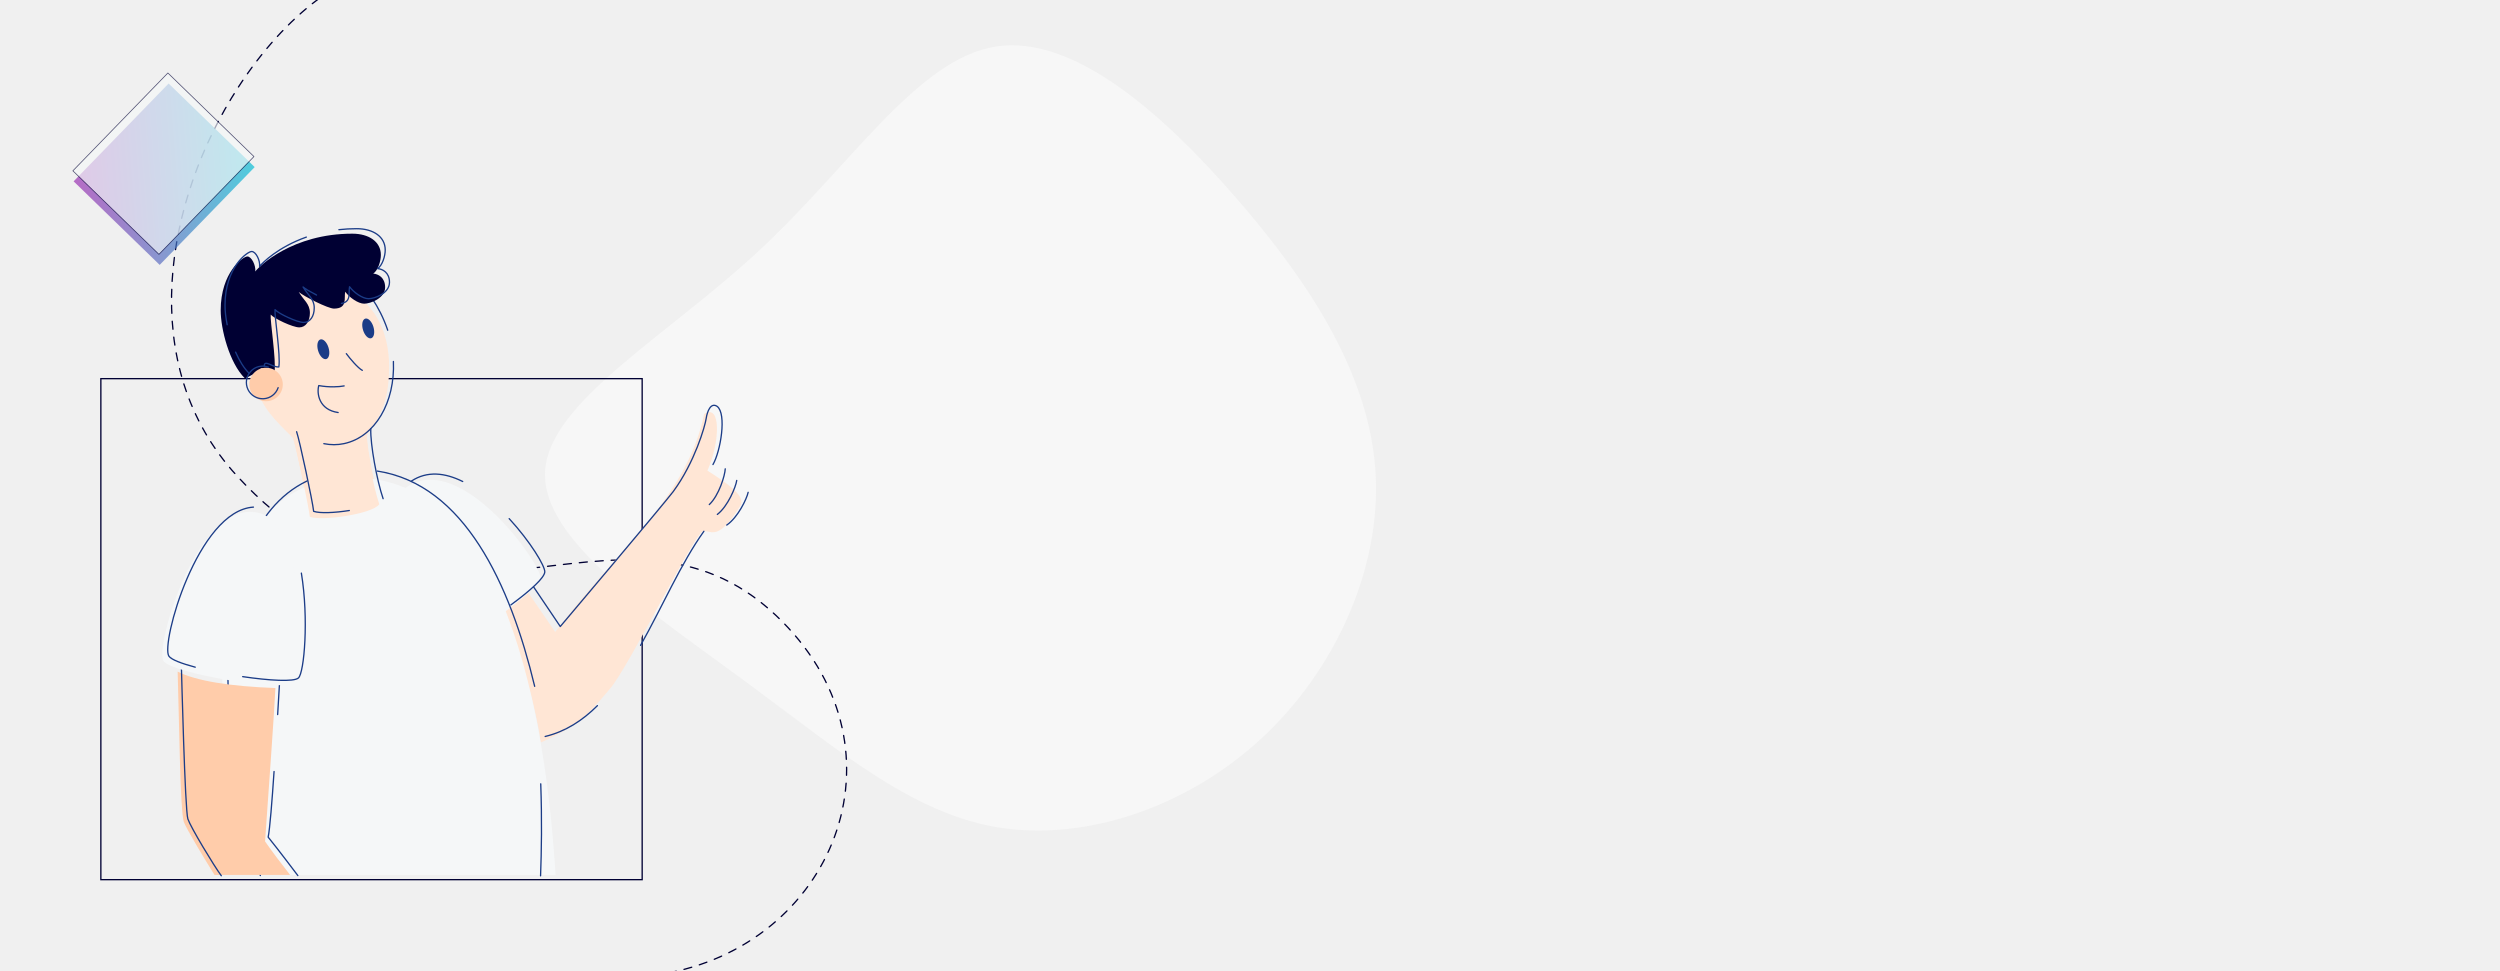
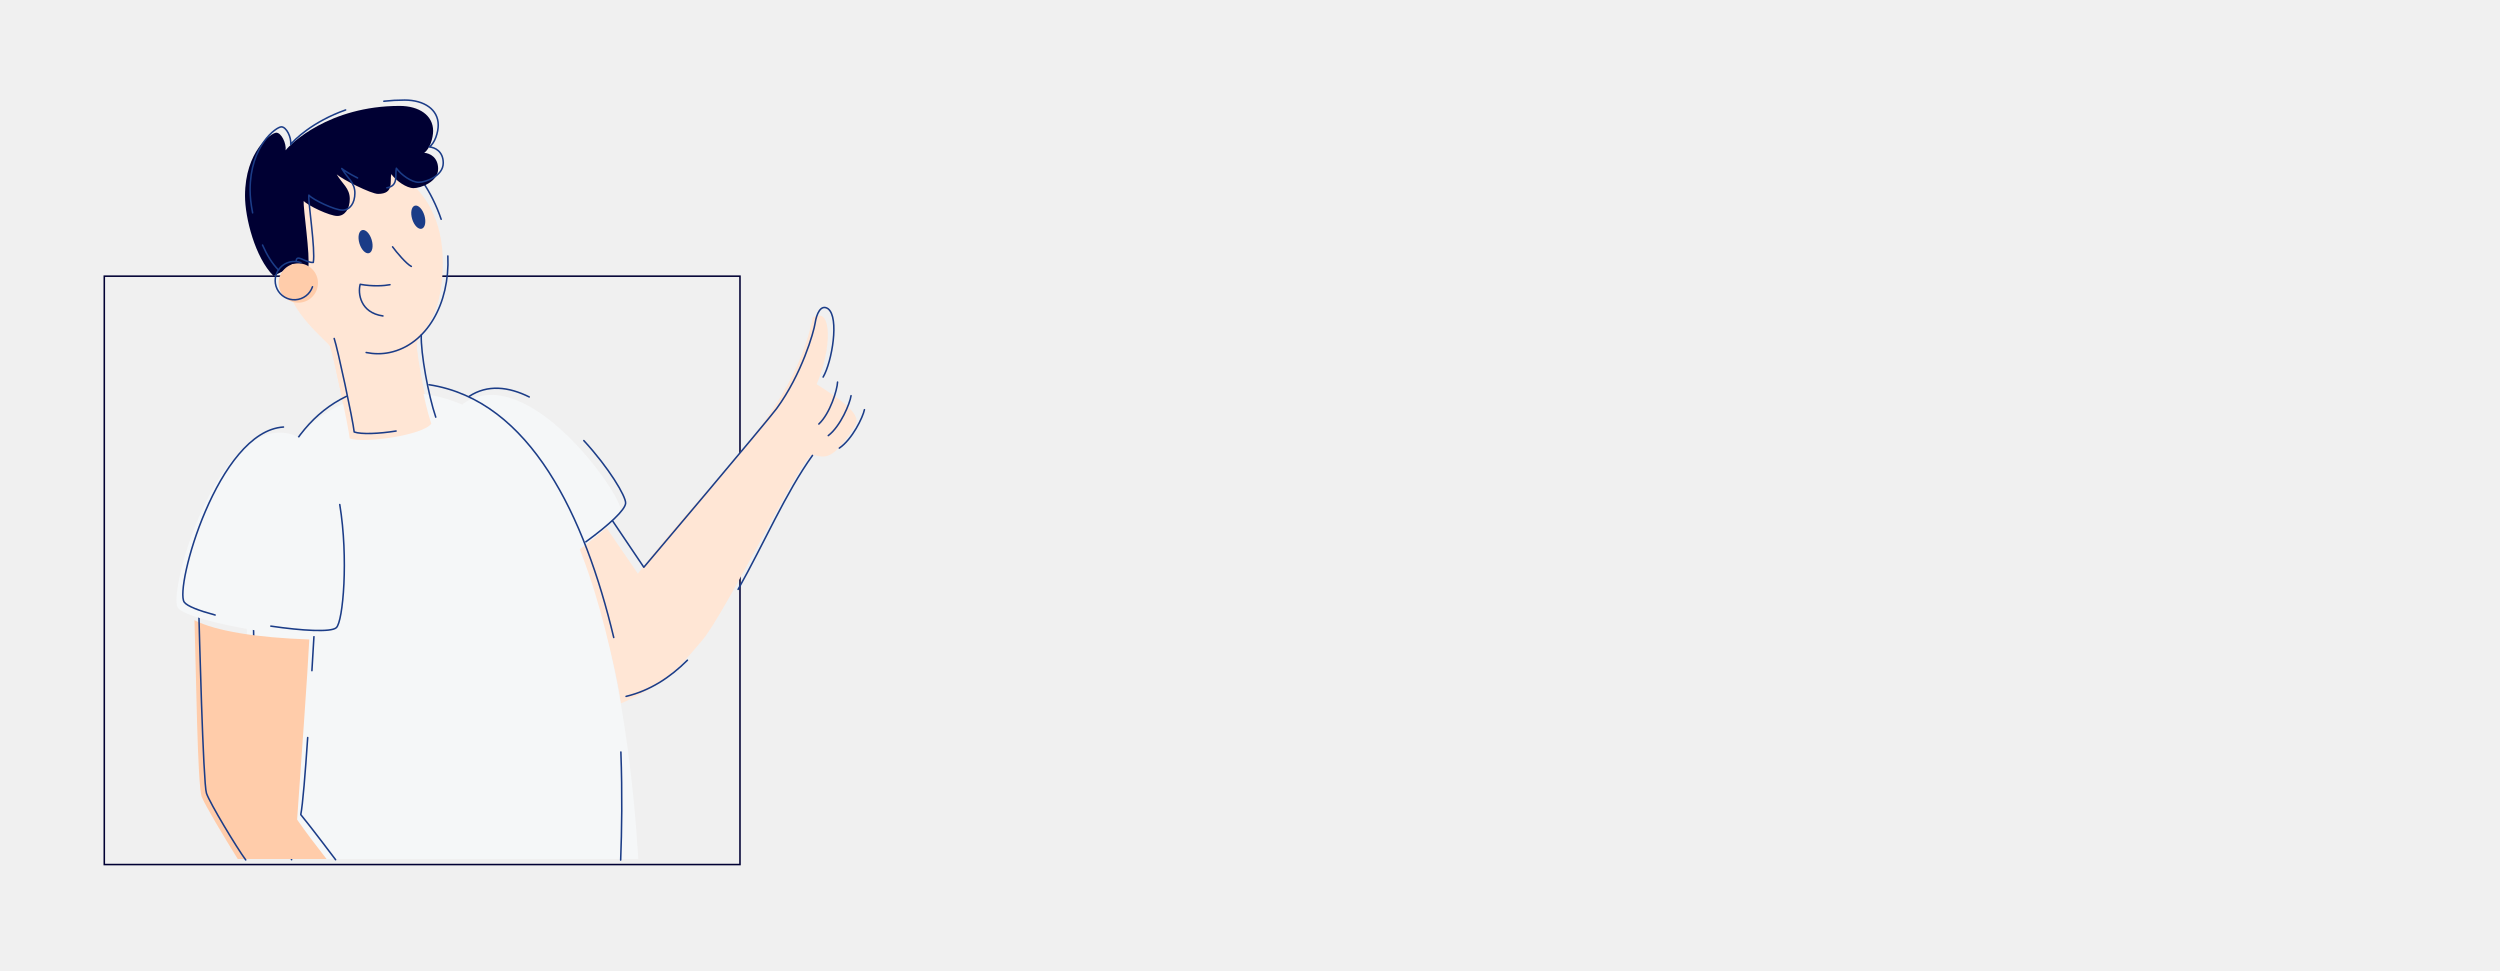
- <svg xmlns="http://www.w3.org/2000/svg" xmlns:xlink="http://www.w3.org/1999/xlink" width="940" height="365" viewBox="0 0 248.708 96.573" version="1.1" id="svg5">
+ <svg xmlns="http://www.w3.org/2000/svg" width="940" height="365" viewBox="0 0 248.708 96.573" version="1.1" id="svg5">
  <defs id="defs2">
    <style id="style824">.cls-1{fill:#f7f7f7;}.cls-2,.cls-3,.cls-9{fill:none;stroke-linecap:round;stroke-linejoin:round;}.cls-2{stroke:#b2c3fb;}.cls-2,.cls-3{stroke-width:10px;}.cls-3{stroke:#eaf0ff;}.cls-4{fill:#d7e0ff;}.cls-5{fill:#eaf0ff;opacity:0.67;isolation:isolate;}.cls-6{fill:#fff;}.cls-7{fill:#3c3744;}.cls-8{fill:#46dbc9;}.cls-9{stroke:#1b3c87;stroke-width:25px;}.cls-10{fill:#eecb55;}.cls-11{fill:#1b3c87;}.cls-12{fill:#e49d75;}</style>
-     <linearGradient xlink:href="#linearGradient4708" id="linearGradient4710" x1="26.515" y1="-109.987" x2="74.892" y2="-67.426" gradientUnits="userSpaceOnUse" gradientTransform="matrix(0.2893971,0,0,0.2893971,-5.907265,110.8002)" />
-     <linearGradient id="linearGradient4708">
-       <stop style="stop-color:#9a29b0;stop-opacity:1" offset="0" id="stop4704" />
-       <stop style="stop-color:#00bcd4;stop-opacity:1" offset="1" id="stop4706" />
-     </linearGradient>
  </defs>
  <g id="layer1">
-     <g id="Layer_1-2" data-name="Layer 1" transform="matrix(0.01364807,0,0,0.01364807,-208.944,5.487758)">
-       <path class="cls-1" d="m 24338.537,1062.446 c 540.213,625.359 957.64,1287.025 998.071,1987.765 39.062,700.75 -300.121,1441.974 -840.334,1937.515 -538.815,495.552 -1280.038,745.444 -1915.152,640.724 -633.748,-106.087 -1164.185,-566.744 -1837.027,-1062.285 -671.454,-495.541 -1486.646,-1025.99 -1461.527,-1529.908 23.731,-505.318 887.795,-985.516 1560.626,-1612.276 672.821,-625.359 1153.019,-1395.902 1723.941,-1486.635 570.922,-90.734 1232.587,499.73 1771.402,1125.1 z" id="path830" style="fill:#f7f7f7;stroke-width:1.085" />
-     </g>
-     <g id="g1999" transform="matrix(1.634759,0,0,1.634759,-29.76455,-50.77699)">
-       <g id="g24975" transform="rotate(4.087813,48.59395,-514.6271)">
-         <path class="cls-2 oxyian-svg-stroke-primary" d="m 81.691,27.881 c -3.521,0.353 -7.168,3.685 -9.672,8.231 -3.936,7.147 -5.046,17.295 1.607,23.579 12.748,12.039 23.128,-2.186 33.311,6.123 8.855,7.227 5.171,19.416 -4.88,22.16" id="path10-2" style="display:inline;fill:none;stroke:#000033;stroke-width:0.081;stroke-linecap:round;stroke-linejoin:round;stroke-miterlimit:4;stroke-dasharray:0.486;stroke-dashoffset:0;stroke-opacity:1" />
-         <g id="g24979" transform="matrix(0.5927486,0,0,0.5927486,25.94402,13.19521)">
-           <rect class="cls-5 oxyian-svg-fill-brand" x="1.766" y="78.97" width="14" height="12.317" transform="rotate(-49.93)" id="rect30-4" style="display:inline;fill:url(#linearGradient4710);fill-opacity:1;stroke:none;stroke-width:0.077;stroke-linecap:round;stroke-linejoin:round;stroke-miterlimit:4;stroke-dasharray:none;stroke-opacity:1" />
-           <rect class="cls-5 oxyian-svg-stroke-primary" x="2.488" y="78.163" width="14" height="12.317" transform="rotate(-49.93)" id="rect30" style="display:inline;fill:#f5f7f8;fill-opacity:1;stroke:#000033;stroke-width:0.077;stroke-linecap:round;stroke-linejoin:round;stroke-miterlimit:4;stroke-dasharray:none;stroke-opacity:1" />
-         </g>
-       </g>
+     <g id="g1999" transform="matrix(1.919817,0,0,1.919817,-36.36272,-76.39472)">
+       <g id="g24975" transform="rotate(4.087813,48.59395,-514.6271)" />
      <rect style="fill:none;fill-rule:evenodd;stroke:#000033;stroke-width:0.081;stroke-miterlimit:4;stroke-dasharray:none" id="rect2227" width="32.941" height="30.489" x="24.345" y="54.104" />
      <path class="cls-6" d="m 41.887,53.415 c 0,3.116 -1.354,3.681 -1.354,4.246 0,0.565 0.614,3.665 0.789,4.072 -0.457,0.64 -3.681,0.972 -4.296,0.806 -0.05,-0.607 -0.823,-4.554 -0.997,-4.82 -0.175,-0.266 -2.127,-1.829 -2.127,-3.125 0,-2.9 0.191,-6.756 2.119,-6.756 2.344,-2.73e-4 5.867,1.138 5.867,5.576 z" id="path848-7" style="fill:#ffe6d5;fill-opacity:1;stroke-width:0.014" />
      <path class="cls-6" d="m 50.34,67.103 c 0.365,0.541 1.289,1.889 1.654,2.416 3.929,-5.17 7.998,-8.164 9.066,-13.266 1.034,-0.658 0.975,1.69 0.198,3.448 1.213,0.776 2.361,1.554 2.008,2.129 -1.351,2.2 -1.758,1.508 -2.262,1.553 -0.505,0.045 -4.548,8.334 -5.713,9.637 -0.858,0.961 -1.525,2.084 -4.179,3.226 -0.285,-2.429 -2.074,-8.179 -2.439,-8.615 0.328,-0.235 1.301,-1.068 1.667,-0.528 z" id="path854-0" style="fill:#ffe6d5;fill-opacity:1;stroke-width:0.014" />
      <path class="cls-8" d="m 49.036,68.216 c 1.217,-0.928 2.039,-1.659 2.061,-2.001 0.051,-0.811 -4.81,-7.723 -8.118,-5.531 -1.403,1.02 3.65,9.328 6.057,7.533 z" id="path856-1" style="fill:#f5f7f8;fill-opacity:1;stroke-width:0.014" />
      <path class="cls-9" d="M 46.364,60.362 C 45.298,59.833 44.205,59.7 43.242,60.338" id="path858-6" style="fill:none;stroke:#1b3c87;stroke-width:0.081;stroke-linecap:round;stroke-linejoin:round;stroke-miterlimit:4;stroke-dasharray:none" />
      <path class="cls-9" d="m 49.299,67.87 c 1.235,-0.903 2.039,-1.659 2.061,-2.001 0.022,-0.351 -0.873,-1.842 -2.166,-3.245" id="path860-4" style="fill:none;stroke:#1b3c87;stroke-width:0.081;stroke-linecap:round;stroke-linejoin:round;stroke-miterlimit:4;stroke-dasharray:none" />
      <path class="cls-8" d="m 39.898,60.138 c 9.728,0.089 11.669,16.795 12.119,24.166 H 33.601 c -2.324,-7.231 -4.042,-22.658 4.769,-24.05 a 9.303,9.303 0 0 1 1.528,-0.116 z" id="path862-7" style="fill:#f5f7f8;fill-opacity:1;stroke-width:0.014" />
      <path class="cls-6" d="m 36.026,57.67 c 0.177,0.506 0.977,4.252 1.036,4.843 0.751,0.27 3.839,-0.178 4.227,-0.769 -0.38,-1.114 -0.784,-3.325 -0.75,-4.253" id="path886-9" style="fill:#ffe6d5;fill-opacity:1;stroke-width:0.014" />
      <path class="cls-9" d="M 41.521,61.407 C 41.141,60.293 40.737,58.083 40.771,57.154" id="path888-6" style="fill:none;stroke:#1b3c87;stroke-width:0.081;stroke-linecap:round;stroke-linejoin:round;stroke-miterlimit:4;stroke-dasharray:none" />
      <path class="cls-9" d="m 36.258,57.334 c 0.177,0.506 0.977,4.252 1.036,4.843 0.365,0.131 1.28,0.093 2.17,-0.049" id="path890-6" style="fill:none;stroke:#1b3c87;stroke-width:0.081;stroke-linecap:round;stroke-linejoin:round;stroke-miterlimit:4;stroke-dasharray:none" />
      <path class="cls-9" d="M 41.801,51.154 C 41.562,50.442 41.208,49.745 40.847,49.219" id="path892-0" style="fill:none;stroke:#1b3c87;stroke-width:0.081;stroke-linecap:round;stroke-linejoin:round;stroke-miterlimit:4;stroke-dasharray:none" />
      <path class="cls-9" d="m 37.916,58.06 c 0.407,0.082 0.82,0.085 1.226,-0.002 1.903,-0.407 3.114,-2.528 3.006,-4.999" id="path894-6" style="fill:none;stroke:#1b3c87;stroke-width:0.081;stroke-linecap:round;stroke-linejoin:round;stroke-miterlimit:4;stroke-dasharray:none" />
      <path class="cls-9" d="m 36.893,60.33 c -6.807,3.276 -5.057,17.55 -2.842,24.011" id="path896-9" style="fill:none;stroke:#1b3c87;stroke-width:0.081;stroke-linecap:round;stroke-linejoin:round;stroke-miterlimit:4;stroke-dasharray:none" />
      <path class="cls-9" d="M 50.744,72.826 C 49.252,66.597 46.446,60.539 41.17,59.728" id="path898-7" style="fill:none;stroke:#1b3c87;stroke-width:0.081;stroke-linecap:round;stroke-linejoin:round;stroke-miterlimit:4;stroke-dasharray:none" />
      <path class="cls-9" d="m 51.103,84.359 c 0.058,-1.486 0.089,-3.434 0.011,-5.596" id="path900-5" style="fill:none;stroke:#1b3c87;stroke-width:0.081;stroke-linecap:round;stroke-linejoin:round;stroke-miterlimit:4;stroke-dasharray:none" />
      <path class="cls-9" d="m 34.885,78.013 c -0.123,1.815 -0.256,3.491 -0.359,3.992 0.543,0.66 1.805,2.337 1.805,2.337" id="path902-3" style="fill:none;stroke:#1b3c87;stroke-width:0.081;stroke-linecap:round;stroke-linejoin:round;stroke-miterlimit:4;stroke-dasharray:none" />
      <path class="cls-9" d="m 35.227,72.472 c -0.016,0.228 -0.061,1.025 -0.123,2.073" id="path904-0" style="fill:none;stroke:#1b3c87;stroke-width:0.081;stroke-linecap:round;stroke-linejoin:round;stroke-miterlimit:4;stroke-dasharray:none" />
      <path class="cls-9" d="m 50.681,66.781 c 0.182,0.266 1.622,2.406 1.622,2.406 0,0 6.442,-7.623 6.879,-8.22 1.306,-1.784 1.929,-3.964 2,-4.442 0.068,-0.452 0.287,-0.986 0.665,-0.736 0.598,0.45 0.207,2.754 -0.252,3.541" id="path906-8" style="fill:none;stroke:#1b3c87;stroke-width:0.081;stroke-linecap:round;stroke-linejoin:round;stroke-miterlimit:4;stroke-dasharray:none" />
      <path class="cls-9" d="m 62.342,59.593 c -0.016,0.397 -0.381,1.618 -0.969,2.172" id="path908-3" style="fill:none;stroke:#1b3c87;stroke-width:0.081;stroke-linecap:round;stroke-linejoin:round;stroke-miterlimit:4;stroke-dasharray:none" />
      <path class="cls-9" d="m 63.041,60.299 c -0.055,0.394 -0.539,1.573 -1.179,2.066" id="path910-2" style="fill:none;stroke:#1b3c87;stroke-width:0.081;stroke-linecap:round;stroke-linejoin:round;stroke-miterlimit:4;stroke-dasharray:none" />
      <path class="cls-9" d="m 63.735,61.022 c -0.078,0.39 -0.632,1.537 -1.301,1.991" id="path912-2" style="fill:none;stroke:#1b3c87;stroke-width:0.081;stroke-linecap:round;stroke-linejoin:round;stroke-miterlimit:4;stroke-dasharray:none" />
      <path class="cls-9" d="m 57.19,70.333 c 1.334,-2.369 2.466,-5.008 3.852,-6.94" id="path914-7" style="fill:none;stroke:#1b3c87;stroke-width:0.081;stroke-linecap:round;stroke-linejoin:round;stroke-miterlimit:4;stroke-dasharray:none" />
      <path class="cls-9" d="m 51.384,75.879 c 1.233,-0.297 2.27,-0.969 3.178,-1.875" id="path916-6" style="fill:none;stroke:#1b3c87;stroke-width:0.081;stroke-linecap:round;stroke-linejoin:round;stroke-miterlimit:4;stroke-dasharray:none" />
      <path class="cls-9" d="m 39.284,52.584 c 0.2,0.277 0.723,0.893 0.97,1.013" id="path922-5" style="fill:none;stroke:#1b3c87;stroke-width:0.081;stroke-linecap:round;stroke-linejoin:round;stroke-miterlimit:4;stroke-dasharray:none" />
      <path class="cls-9" d="m 39.148,54.546 c -0.287,0.058 -0.911,0.098 -1.542,-0.021 -0.13,0.463 0,1.472 1.177,1.64" id="path924-5" style="fill:none;stroke:#1b3c87;stroke-width:0.081;stroke-linecap:round;stroke-linejoin:round;stroke-miterlimit:4;stroke-dasharray:none" />
      <path class="cls-6" d="m 29.017,71.931 c 1.112,0.571 3.248,0.904 5.951,0.999 -0.075,1.587 -0.438,6.589 -0.631,9.334 0.421,0.613 1.035,1.415 1.524,2.04 h -4.602 c -0.721,-1.16 -1.717,-2.824 -1.864,-3.22 -0.227,-0.609 -0.291,-6.508 -0.377,-9.153 z" id="path998-0" style="fill:#ffccaa;fill-opacity:1;stroke-width:0.014;stroke-miterlimit:4;stroke-dasharray:none" />
      <path class="cls-9" d="m 29.241,71.422 c 0.02,0.726 0.225,8.967 0.399,9.478 0.174,0.511 1.583,2.848 2.034,3.453" id="path1000-5" style="fill:none;stroke:#1b3c87;stroke-width:0.081;stroke-linecap:round;stroke-linejoin:round;stroke-miterlimit:4;stroke-dasharray:none" />
      <path class="cls-8" d="m 33.911,62.263 c -3.735,-0.816 -6.3,8.263 -5.753,9.026 0.547,0.763 7.279,1.871 7.88,1.324 0.601,-0.547 1.001,-9.667 -2.127,-10.35 z" id="path1002-5" style="fill:#f5f7f8;fill-opacity:1;stroke-width:0.014" />
      <path class="cls-9" d="m 32.977,72.238 c 1.623,0.239 3.122,0.326 3.391,0.081 0.353,-0.321 0.636,-3.593 0.179,-6.381" id="path1004-6" style="fill:none;stroke:#1b3c87;stroke-width:0.081;stroke-linecap:round;stroke-linejoin:round;stroke-miterlimit:4;stroke-dasharray:none" />
      <path class="cls-9" d="m 33.629,61.921 c -3.398,0.217 -5.657,8.353 -5.141,9.074 0.15,0.21 0.769,0.446 1.599,0.667" id="path1006-3" style="fill:none;stroke:#1b3c87;stroke-width:0.081;stroke-linecap:round;stroke-linejoin:round;stroke-miterlimit:4;stroke-dasharray:none" />
      <path class="cls-12" d="m 33.116,54.093 c -0.959,-0.951 -1.479,-3.017 -1.479,-4.148 0,-2.323 1.367,-3.277 1.622,-3.277 0.256,0 0.524,0.538 0.483,0.914 0.231,-0.32 2.256,-2.301 5.906,-2.301 1.011,0 1.737,0.49 1.737,1.295 0,0.366 -0.17,0.938 -0.464,1.135 0.299,0.022 0.723,0.236 0.723,0.831 0,0.679 -0.911,1 -1.273,1 -0.362,0 -0.898,-0.375 -1.157,-0.728 -0.081,0.389 0.163,1.022 -0.683,1.027 -0.357,0.002 -1.862,-0.759 -2.144,-1.014 0.286,0.491 0.679,0.717 0.679,1.273 0,0.52 -0.255,0.884 -0.648,0.884 -0.393,0 -1.527,-0.536 -1.738,-0.778 -0.045,0.353 0.349,2.815 0.23,3.487 -0.395,0.03 -0.88,-0.473 -0.886,-0.061" id="path1008-5" style="fill:#000033;fill-opacity:1;stroke-width:0.014" />
      <path class="cls-9" d="m 37.468,49.015 c -0.37,-0.19 -0.7,-0.384 -0.817,-0.49 0.286,0.491 0.679,0.717 0.679,1.273 0,0.52 -0.255,0.884 -0.648,0.884 -0.393,0 -1.527,-0.536 -1.737,-0.777 -0.045,0.353 0.349,2.815 0.23,3.487 -0.395,0.03 -0.88,-0.473 -0.886,-0.061" id="path1010-0" style="fill:none;stroke:#1b3c87;stroke-width:0.081;stroke-linecap:round;stroke-linejoin:round;stroke-miterlimit:4;stroke-dasharray:none" />
      <path class="cls-9" d="m 38.832,45.038 a 9.694,9.694 0 0 1 1.08,-0.06 c 1.011,0 1.738,0.49 1.738,1.295 0,0.366 -0.17,0.938 -0.464,1.134 0.299,0.022 0.723,0.236 0.723,0.831 0,0.679 -0.911,1.001 -1.273,1.001 -0.362,0 -0.898,-0.375 -1.157,-0.728 -0.074,0.356 0.124,0.916 -0.491,1.013" id="path1012-4" style="fill:none;stroke:#1b3c87;stroke-width:0.081;stroke-linecap:round;stroke-linejoin:round;stroke-miterlimit:4;stroke-dasharray:none" />
      <circle class="cls-2" cx="34.398" cy="54.459" r="1.019" id="circle82-6" style="display:inline;fill:#ffccaa;stroke:none;stroke-width:0.038" />
      <path class="cls-9" d="m 32.031,50.821 c -0.087,-0.439 -0.131,-0.848 -0.131,-1.178 0,-2.323 1.367,-3.277 1.622,-3.277 0.256,0 0.524,0.537 0.483,0.914 0.155,-0.215 1.12,-1.18 2.844,-1.79" id="path1014-6" style="fill:none;stroke:#1b3c87;stroke-width:0.081;stroke-linecap:round;stroke-linejoin:round;stroke-miterlimit:4;stroke-dasharray:none" />
      <path class="cls-9" d="M 33.378,53.79 C 33.047,53.462 32.768,53.001 32.545,52.491" id="path1016-7" style="fill:none;stroke:#1b3c87;stroke-width:0.081;stroke-linecap:round;stroke-linejoin:round;stroke-miterlimit:4;stroke-dasharray:none" />
      <path class="cls-9" d="m 34.535,53.402 a 0.993,0.993 0 1 0 0.598,1.252" id="path1018-8" style="fill:none;stroke:#1b3c87;stroke-width:0.081;stroke-linecap:round;stroke-linejoin:round;stroke-miterlimit:4;stroke-dasharray:none" />
      <path class="cls-11" d="m 37.567,52.41 c -0.1,-0.33 -0.039,-0.64 0.136,-0.693 0.175,-0.053 0.398,0.171 0.497,0.501 0.1,0.33 0.039,0.64 -0.136,0.693 -0.175,0.053 -0.398,-0.172 -0.497,-0.501 z" id="path980-0" style="fill:#1b3c87;stroke-width:0.018" />
      <path class="cls-11" d="m 40.299,51.144 c -0.1,-0.33 -0.039,-0.64 0.136,-0.693 0.175,-0.053 0.398,0.171 0.497,0.501 0.1,0.33 0.039,0.64 -0.136,0.693 -0.175,0.053 -0.398,-0.172 -0.497,-0.501 z" id="path980-0-9" style="fill:#1b3c87;stroke-width:0.018" />
    </g>
  </g>
</svg>
